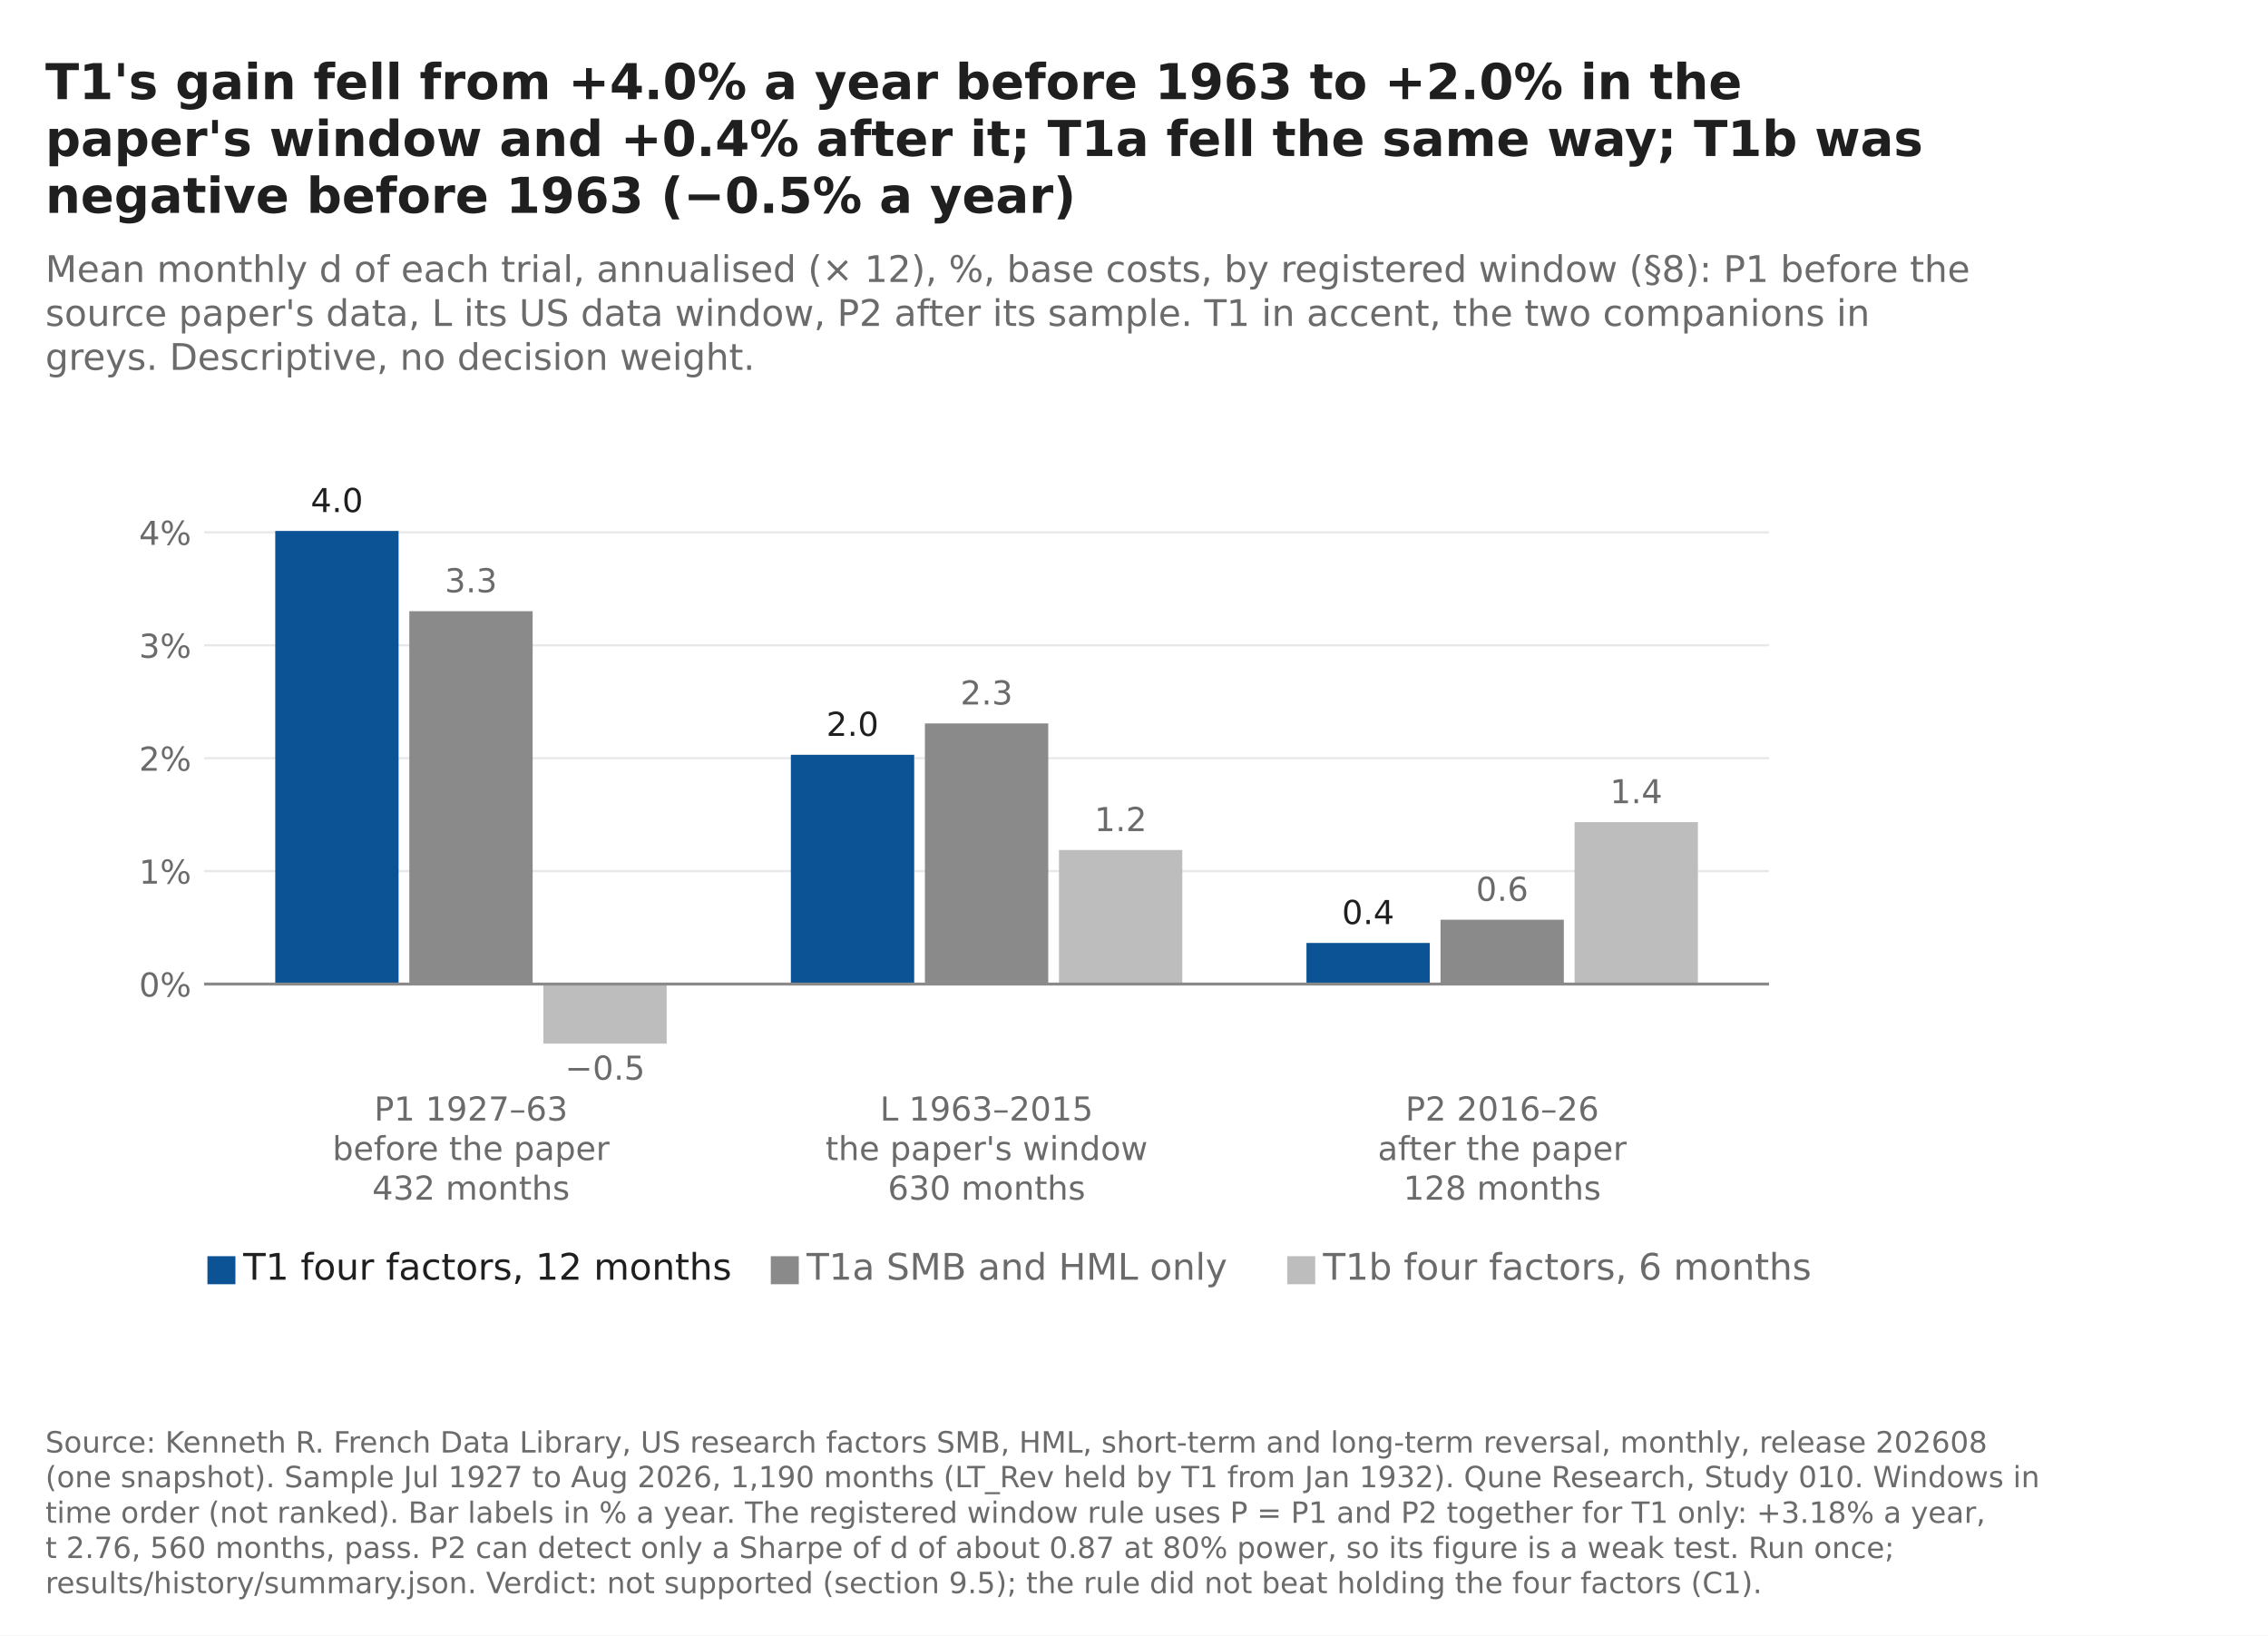
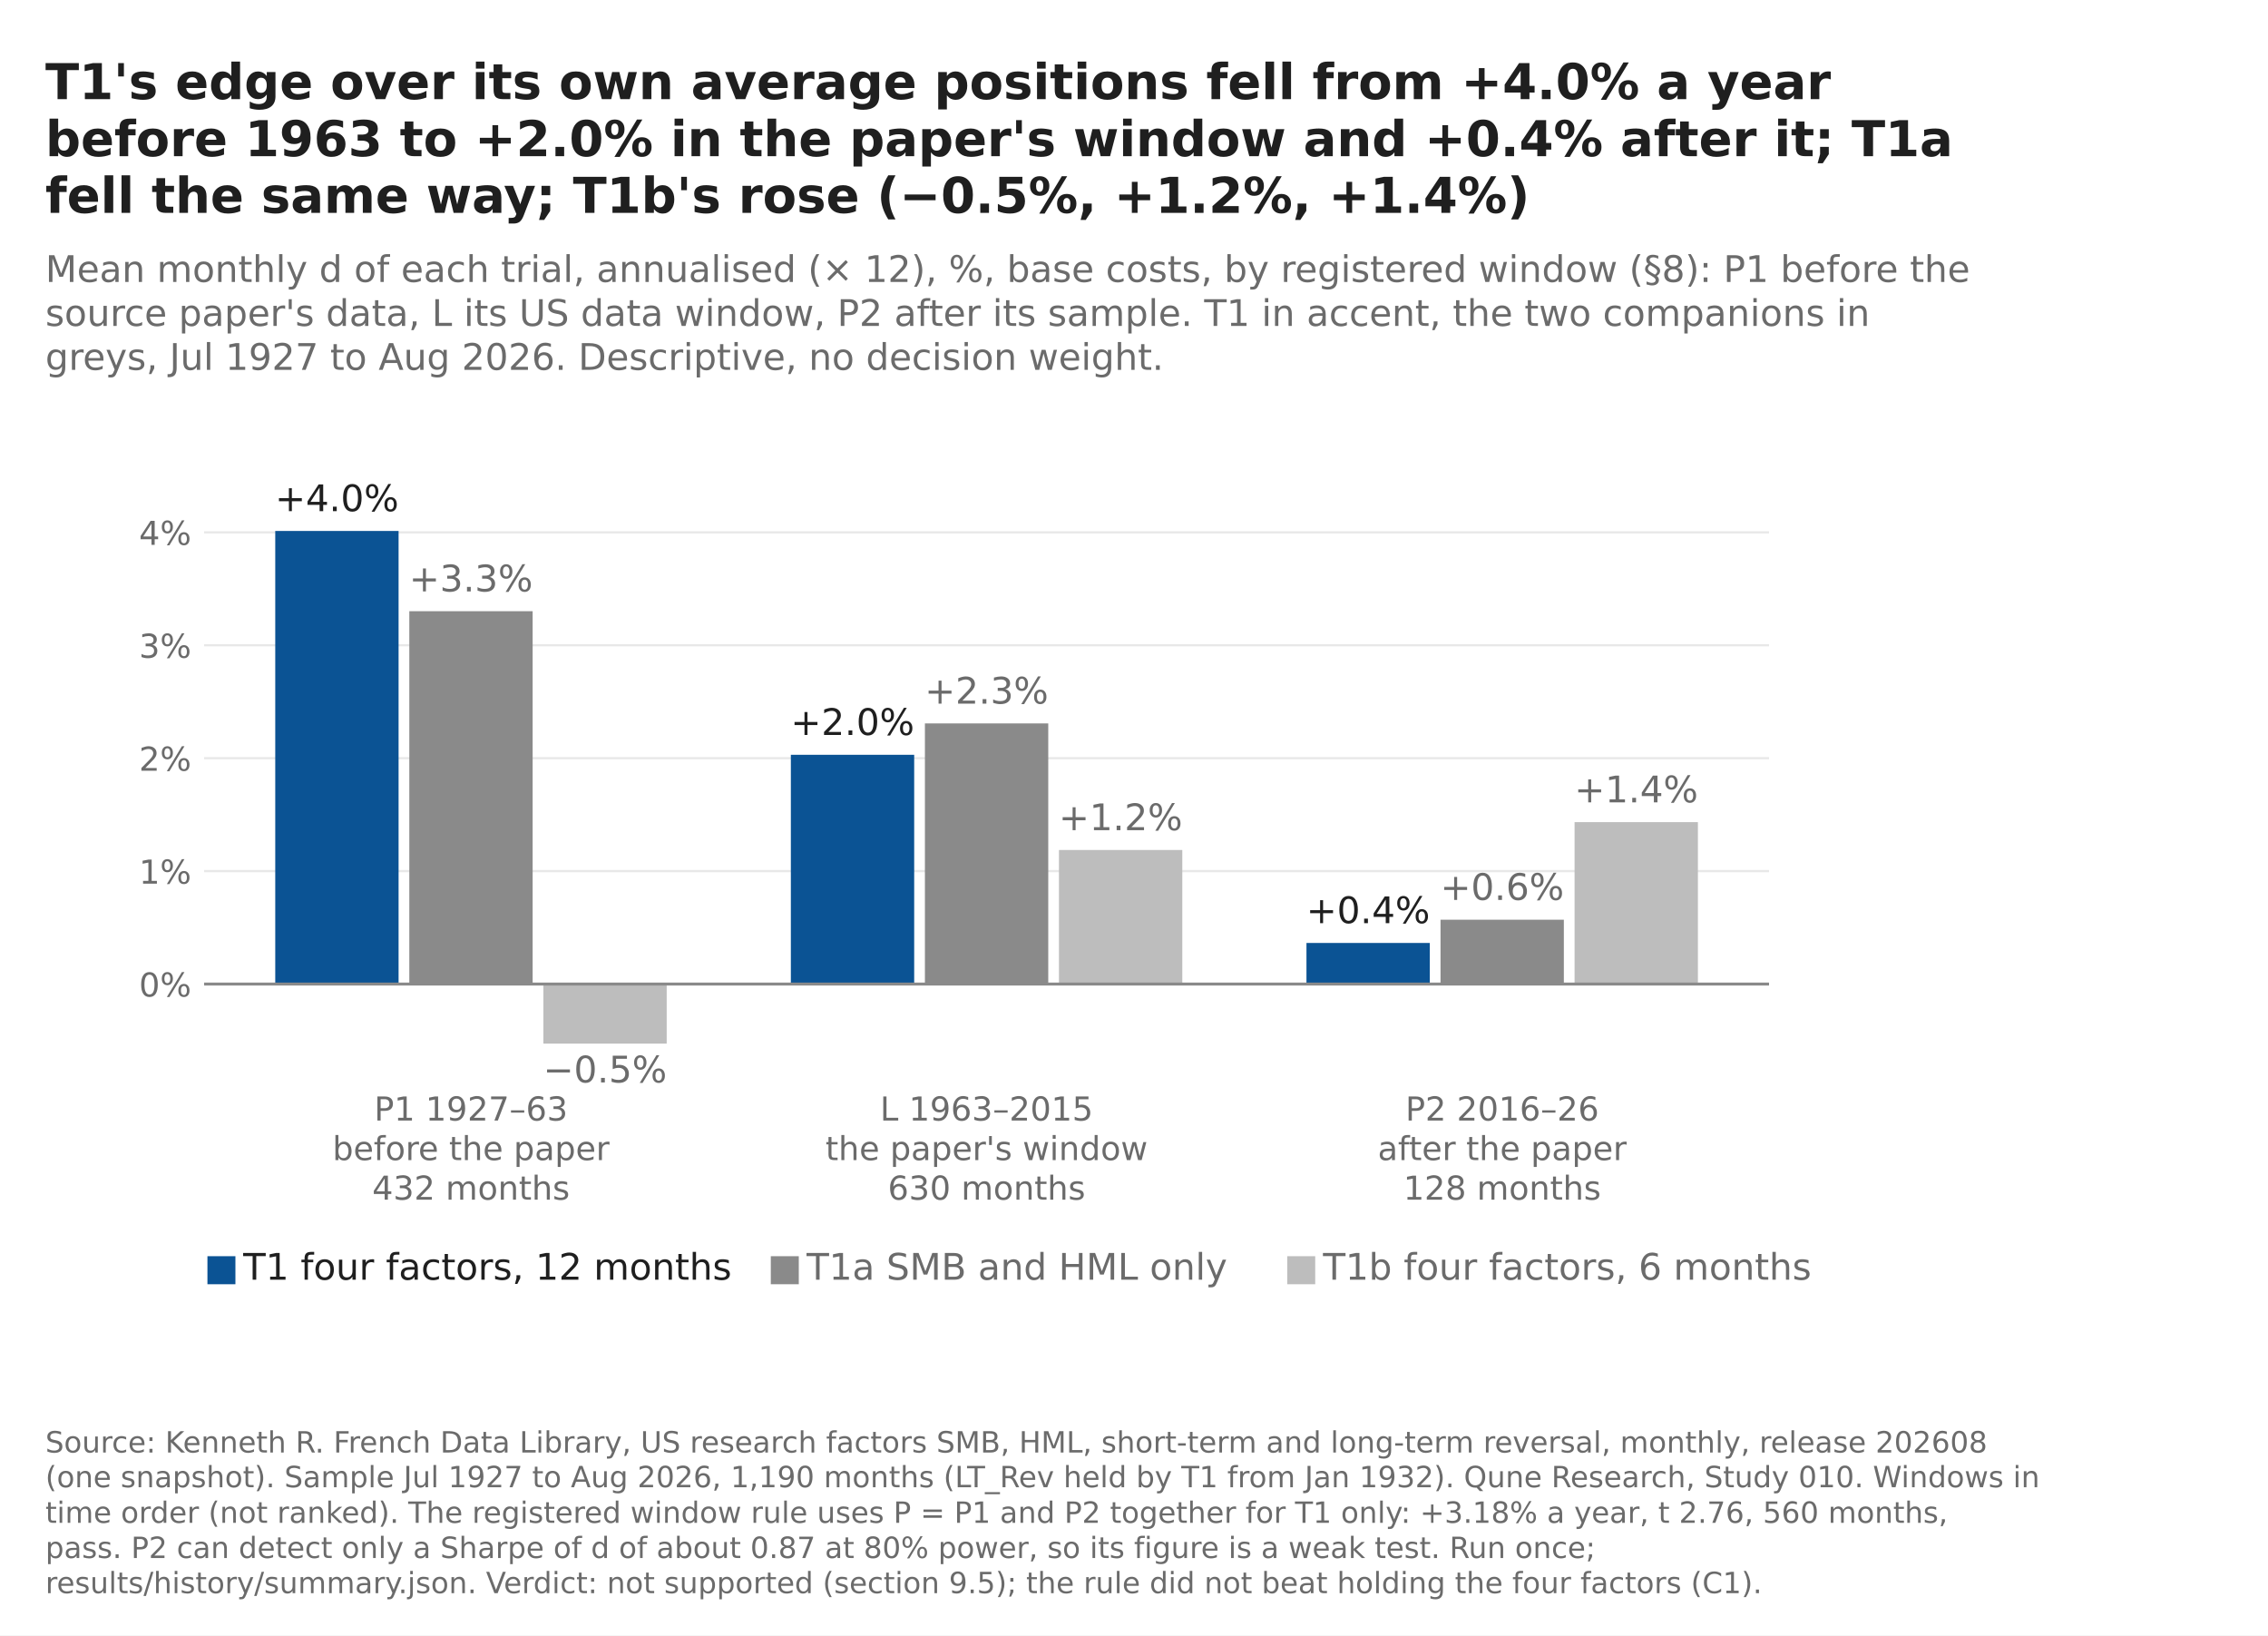
<svg xmlns="http://www.w3.org/2000/svg" width="619.2pt" height="446.4pt" viewBox="0 0 619.2 446.4" version="1.1">
  <defs>
    <style type="text/css">*{stroke-linejoin: round; stroke-linecap: butt}</style>
  </defs>
  <g id="figure_1">
    <g id="patch_1">
      <path d="M 0 446.4  L 619.2 446.4  L 619.2 0  L 0 0  z " style="fill: #ffffff" />
    </g>
    <g id="axes_1">
      <g id="patch_2">
        <path d="M 55.728 294.624  L 482.976 294.624  L 482.976 120.199  L 55.728 120.199  z " style="fill: #ffffff" />
      </g>
      <g id="matplotlib.axis_1">
        <g id="xtick_1">
          <g id="line2d_1" />
          <g id="text_1">
            <text style="font-size: 9px; font-family: 'DejaVu Sans', sans-serif; fill: #6b6b6b" transform="translate(102.1485 305.8628)">P1 1927–63</text>
            <text style="font-size: 9px; font-family: 'DejaVu Sans', sans-serif; fill: #6b6b6b" transform="translate(90.76564 316.6652)">before the paper</text>
            <text style="font-size: 9px; font-family: 'DejaVu Sans', sans-serif; fill: #6b6b6b" transform="translate(101.6156 327.4677)">432 months</text>
          </g>
        </g>
        <g id="xtick_2">
          <g id="line2d_2" />
          <g id="text_2">
            <text style="font-size: 9px; font-family: 'DejaVu Sans', sans-serif; fill: #6b6b6b" transform="translate(240.2595 305.8628)">L 1963–2015</text>
            <text style="font-size: 9px; font-family: 'DejaVu Sans', sans-serif; fill: #6b6b6b" transform="translate(225.3631 316.6652)">the paper's window</text>
            <text style="font-size: 9px; font-family: 'DejaVu Sans', sans-serif; fill: #6b6b6b" transform="translate(242.3836 327.4677)">630 months</text>
          </g>
        </g>
        <g id="xtick_3">
          <g id="line2d_3" />
          <g id="text_3">
            <text style="font-size: 9px; font-family: 'DejaVu Sans', sans-serif; fill: #6b6b6b" transform="translate(383.6847 305.8628)">P2 2016–26</text>
            <text style="font-size: 9px; font-family: 'DejaVu Sans', sans-serif; fill: #6b6b6b" transform="translate(376.1387 316.6652)">after the paper</text>
            <text style="font-size: 9px; font-family: 'DejaVu Sans', sans-serif; fill: #6b6b6b" transform="translate(383.1517 327.4677)">128 months</text>
          </g>
        </g>
      </g>
      <g id="matplotlib.axis_2">
        <g id="ytick_1">
          <g id="line2d_4">
            <path d="M 55.728 268.608  L 482.976 268.608  " clip-path="url(#pd8b25a69e9)" style="fill: none; stroke: #e8e8e8; stroke-width: 0.6; stroke-linecap: round" />
          </g>
          <g id="line2d_5" />
          <g id="text_4">
            <text style="font-size: 9px; font-family: 'DejaVu Sans', sans-serif; text-anchor: end; fill: #6b6b6b" x="52.228" y="272.027" transform="rotate(-0 52.228 272.0271)">0%</text>
          </g>
        </g>
        <g id="ytick_2">
          <g id="line2d_6">
            <path d="M 55.728 237.783  L 482.976 237.783  " clip-path="url(#pd8b25a69e9)" style="fill: none; stroke: #e8e8e8; stroke-width: 0.6; stroke-linecap: round" />
          </g>
          <g id="line2d_7" />
          <g id="text_5">
            <text style="font-size: 9px; font-family: 'DejaVu Sans', sans-serif; text-anchor: end; fill: #6b6b6b" x="52.228" y="241.202" transform="rotate(-0 52.228 241.2016)">1%</text>
          </g>
        </g>
        <g id="ytick_3">
          <g id="line2d_8">
            <path d="M 55.728 206.957  L 482.976 206.957  " clip-path="url(#pd8b25a69e9)" style="fill: none; stroke: #e8e8e8; stroke-width: 0.6; stroke-linecap: round" />
          </g>
          <g id="line2d_9" />
          <g id="text_6">
            <text style="font-size: 9px; font-family: 'DejaVu Sans', sans-serif; text-anchor: end; fill: #6b6b6b" x="52.228" y="210.376" transform="rotate(-0 52.228 210.3762)">2%</text>
          </g>
        </g>
        <g id="ytick_4">
          <g id="line2d_10">
            <path d="M 55.728 176.132  L 482.976 176.132  " clip-path="url(#pd8b25a69e9)" style="fill: none; stroke: #e8e8e8; stroke-width: 0.6; stroke-linecap: round" />
          </g>
          <g id="line2d_11" />
          <g id="text_7">
            <text style="font-size: 9px; font-family: 'DejaVu Sans', sans-serif; text-anchor: end; fill: #6b6b6b" x="52.228" y="179.551" transform="rotate(-0 52.228 179.5507)">3%</text>
          </g>
        </g>
        <g id="ytick_5">
          <g id="line2d_12">
            <path d="M 55.728 145.306  L 482.976 145.306  " clip-path="url(#pd8b25a69e9)" style="fill: none; stroke: #e8e8e8; stroke-width: 0.6; stroke-linecap: round" />
          </g>
          <g id="line2d_13" />
          <g id="text_8">
            <text style="font-size: 9px; font-family: 'DejaVu Sans', sans-serif; text-anchor: end; fill: #6b6b6b" x="52.228" y="148.725" transform="rotate(-0 52.228 148.7253)">4%</text>
          </g>
        </g>
      </g>
      <g id="patch_3">
        <path d="M 75.148 268.608  L 108.82 268.608  L 108.82 144.934  L 75.148 144.934  z " clip-path="url(#pd8b25a69e9)" style="fill: #0b5394" />
      </g>
      <g id="patch_4">
        <path d="M 215.916 268.608  L 249.588 268.608  L 249.588 206.029  L 215.916 206.029  z " clip-path="url(#pd8b25a69e9)" style="fill: #0b5394" />
      </g>
      <g id="patch_5">
        <path d="M 356.685 268.608  L 390.356 268.608  L 390.356 257.393  L 356.685 257.393  z " clip-path="url(#pd8b25a69e9)" style="fill: #0b5394" />
      </g>
      <g id="patch_6">
        <path d="M 111.748 268.608  L 145.42 268.608  L 145.42 166.835  L 111.748 166.835  z " clip-path="url(#pd8b25a69e9)" style="fill: #8a8a8a" />
      </g>
      <g id="patch_7">
        <path d="M 252.516 268.608  L 286.188 268.608  L 286.188 197.467  L 252.516 197.467  z " clip-path="url(#pd8b25a69e9)" style="fill: #8a8a8a" />
      </g>
      <g id="patch_8">
        <path d="M 393.284 268.608  L 426.956 268.608  L 426.956 251.049  L 393.284 251.049  z " clip-path="url(#pd8b25a69e9)" style="fill: #8a8a8a" />
      </g>
      <g id="patch_9">
        <path d="M 148.348 268.608  L 182.019 268.608  L 182.019 284.868  L 148.348 284.868  z " clip-path="url(#pd8b25a69e9)" style="fill: #bdbdbd" />
      </g>
      <g id="patch_10">
        <path d="M 289.116 268.608  L 322.788 268.608  L 322.788 232.015  L 289.116 232.015  z " clip-path="url(#pd8b25a69e9)" style="fill: #bdbdbd" />
      </g>
      <g id="patch_11">
        <path d="M 429.884 268.608  L 463.556 268.608  L 463.556 224.413  L 429.884 224.413  z " clip-path="url(#pd8b25a69e9)" style="fill: #bdbdbd" />
      </g>
      <g id="line2d_14">
        <path d="M 55.728 268.608  L 482.976 268.608  " clip-path="url(#pd8b25a69e9)" style="fill: none; stroke: #8a8a8a; stroke-width: 0.8; stroke-linecap: round" />
      </g>
      <g id="text_9">
-         <text style="font-size: 9px; font-family: 'DejaVu Sans', sans-serif; text-anchor: middle; fill: #1f1f1f" x="91.984" y="139.772" transform="rotate(-0 91.98422 139.7717)">4.0</text>
+         <text style="font-size: 10px; font-family: 'DejaVu Sans', sans-serif; text-anchor: middle; fill: #1f1f1f" x="91.984" y="139.532" transform="rotate(-0 91.98422 139.5315)">+4.0%</text>
      </g>
      <g id="text_10">
-         <text style="font-size: 9px; font-family: 'DejaVu Sans', sans-serif; text-anchor: middle; fill: #1f1f1f" x="232.752" y="200.867" transform="rotate(-0 232.7523 200.8666)">2.0</text>
+         <text style="font-size: 10px; font-family: 'DejaVu Sans', sans-serif; text-anchor: middle; fill: #1f1f1f" x="232.752" y="200.626" transform="rotate(-0 232.7523 200.6264)">+2.0%</text>
      </g>
      <g id="text_11">
-         <text style="font-size: 9px; font-family: 'DejaVu Sans', sans-serif; text-anchor: middle; fill: #1f1f1f" x="373.52" y="252.231" transform="rotate(-0 373.5204 252.2307)">0.4</text>
+         <text style="font-size: 10px; font-family: 'DejaVu Sans', sans-serif; text-anchor: middle; fill: #1f1f1f" x="373.52" y="251.99" transform="rotate(-0 373.5204 251.9905)">+0.4%</text>
      </g>
      <g id="text_12">
-         <text style="font-size: 9px; font-family: 'DejaVu Sans', sans-serif; text-anchor: middle; fill: #6b6b6b" x="128.584" y="161.673" transform="rotate(-0 128.5839 161.6731)">3.3</text>
+         <text style="font-size: 10px; font-family: 'DejaVu Sans', sans-serif; text-anchor: middle; fill: #6b6b6b" x="128.584" y="161.433" transform="rotate(-0 128.5839 161.4329)">+3.3%</text>
      </g>
      <g id="text_13">
-         <text style="font-size: 9px; font-family: 'DejaVu Sans', sans-serif; text-anchor: middle; fill: #6b6b6b" x="269.352" y="192.304" transform="rotate(-0 269.352 192.3044)">2.3</text>
+         <text style="font-size: 10px; font-family: 'DejaVu Sans', sans-serif; text-anchor: middle; fill: #6b6b6b" x="269.352" y="192.064" transform="rotate(-0 269.352 192.0642)">+2.3%</text>
      </g>
      <g id="text_14">
-         <text style="font-size: 9px; font-family: 'DejaVu Sans', sans-serif; text-anchor: middle; fill: #6b6b6b" x="410.12" y="245.887" transform="rotate(-0 410.1201 245.8867)">0.6</text>
+         <text style="font-size: 10px; font-family: 'DejaVu Sans', sans-serif; text-anchor: middle; fill: #6b6b6b" x="410.12" y="245.646" transform="rotate(-0 410.1201 245.6465)">+0.6%</text>
      </g>
      <g id="text_15">
-         <text style="font-size: 9px; font-family: 'DejaVu Sans', sans-serif; text-anchor: middle; fill: #6b6b6b" x="165.184" y="294.706" transform="rotate(-0 165.1836 294.7059)">−0.5</text>
+         <text style="font-size: 10px; font-family: 'DejaVu Sans', sans-serif; text-anchor: middle; fill: #6b6b6b" x="165.184" y="295.466" transform="rotate(-0 165.1836 295.4657)">−0.5%</text>
      </g>
      <g id="text_16">
-         <text style="font-size: 9px; font-family: 'DejaVu Sans', sans-serif; text-anchor: middle; fill: #6b6b6b" x="305.952" y="226.853" transform="rotate(-0 305.9517 226.853)">1.2</text>
+         <text style="font-size: 10px; font-family: 'DejaVu Sans', sans-serif; text-anchor: middle; fill: #6b6b6b" x="305.952" y="226.613" transform="rotate(-0 305.9517 226.6127)">+1.2%</text>
      </g>
      <g id="text_17">
-         <text style="font-size: 9px; font-family: 'DejaVu Sans', sans-serif; text-anchor: middle; fill: #6b6b6b" x="446.72" y="219.251" transform="rotate(-0 446.7198 219.2513)">1.4</text>
+         <text style="font-size: 10px; font-family: 'DejaVu Sans', sans-serif; text-anchor: middle; fill: #6b6b6b" x="446.72" y="219.011" transform="rotate(-0 446.7198 219.0111)">+1.4%</text>
      </g>
      <g id="text_18">
        <text style="font-size: 10px; font-family: 'DejaVu Sans', sans-serif; text-anchor: start; fill: #0b5394" x="55.728" y="349.316" transform="rotate(-0 55.728 349.3164)">■</text>
      </g>
      <g id="text_19">
        <text style="font-size: 10px; font-family: 'DejaVu Sans', sans-serif; text-anchor: start; fill: #1f1f1f" x="66.409" y="349.317" transform="rotate(-0 66.4092 349.3172)">T1 four factors, 12 months</text>
      </g>
      <g id="text_20">
        <text style="font-size: 10px; font-family: 'DejaVu Sans', sans-serif; text-anchor: start; fill: #8a8a8a" x="209.537" y="349.316" transform="rotate(-0 209.5373 349.3164)">■</text>
      </g>
      <g id="text_21">
        <text style="font-size: 10px; font-family: 'DejaVu Sans', sans-serif; text-anchor: start; fill: #6b6b6b" x="220.218" y="349.317" transform="rotate(-0 220.2185 349.3172)">T1a SMB and HML only</text>
      </g>
      <g id="text_22">
        <text style="font-size: 10px; font-family: 'DejaVu Sans', sans-serif; text-anchor: start; fill: #bdbdbd" x="350.529" y="349.316" transform="rotate(-0 350.5291 349.3164)">■</text>
      </g>
      <g id="text_23">
        <text style="font-size: 10px; font-family: 'DejaVu Sans', sans-serif; text-anchor: start; fill: #6b6b6b" x="361.21" y="349.317" transform="rotate(-0 361.2103 349.3172)">T1b four factors, 6 months</text>
      </g>
    </g>
    <g id="qune-title">
-       <text style="font-weight: 700; font-size: 13.5px; font-family: 'DejaVu Sans', sans-serif; fill: #1f1f1f" transform="translate(12.384 27.05892)">T1's gain fell from +4.0% a year before 1963 to +2.0% in the</text>
-       <text style="font-weight: 700; font-size: 13.5px; font-family: 'DejaVu Sans', sans-serif; fill: #1f1f1f" transform="translate(12.384 42.58392)">paper's window and +0.4% after it; T1a fell the same way; T1b was</text>
-       <text style="font-weight: 700; font-size: 13.5px; font-family: 'DejaVu Sans', sans-serif; fill: #1f1f1f" transform="translate(12.384 58.10892)">negative before 1963 (−0.5% a year)</text>
+       <text style="font-weight: 700; font-size: 13.5px; font-family: 'DejaVu Sans', sans-serif; fill: #1f1f1f" transform="translate(12.384 27.05892)">T1's edge over its own average positions fell from +4.0% a year</text>
+       <text style="font-weight: 700; font-size: 13.5px; font-family: 'DejaVu Sans', sans-serif; fill: #1f1f1f" transform="translate(12.384 42.63666)">before 1963 to +2.0% in the paper's window and +0.4% after it; T1a</text>
+       <text style="font-weight: 700; font-size: 13.5px; font-family: 'DejaVu Sans', sans-serif; fill: #1f1f1f" transform="translate(12.384 58.10892)">fell the same way; T1b's rose (−0.5%, +1.2%, +1.4%)</text>
    </g>
    <g id="qune-subtitle">
      <text style="font-size: 10px; font-family: 'DejaVu Sans', sans-serif; fill: #6b6b6b" transform="translate(12.384 76.95838)">Mean monthly d of each trial, annualised (× 12), %, base costs, by registered window (§8): P1 before the</text>
      <text style="font-size: 10px; font-family: 'DejaVu Sans', sans-serif; fill: #6b6b6b" transform="translate(12.384 88.95838)">source paper's data, L its US data window, P2 after its sample. T1 in accent, the two companions in</text>
-       <text style="font-size: 10px; font-family: 'DejaVu Sans', sans-serif; fill: #6b6b6b" transform="translate(12.384 100.9584)">greys. Descriptive, no decision weight.</text>
+       <text style="font-size: 10px; font-family: 'DejaVu Sans', sans-serif; fill: #6b6b6b" transform="translate(12.384 100.9584)">greys, Jul 1927 to Aug 2026. Descriptive, no decision weight.</text>
    </g>
    <g id="qune-source-line">
      <text style="font-size: 8px; font-family: 'DejaVu Sans', sans-serif; fill: #6b6b6b" transform="translate(12.384 396.4795)">Source: Kenneth R. French Data Library, US research factors SMB, HML, short-term and long-term reversal, monthly, release 202608</text>
      <text style="font-size: 8px; font-family: 'DejaVu Sans', sans-serif; fill: #6b6b6b" transform="translate(12.384 405.9683)">(one snapshot). Sample Jul 1927 to Aug 2026, 1,190 months (LT_Rev held by T1 from Jan 1932). Qune Research, Study 010. Windows in</text>
-       <text style="font-size: 8px; font-family: 'DejaVu Sans', sans-serif; fill: #6b6b6b" transform="translate(12.384 415.6795)">time order (not ranked). Bar labels in % a year. The registered window rule uses P = P1 and P2 together for T1 only: +3.18% a year,</text>
-       <text style="font-size: 8px; font-family: 'DejaVu Sans', sans-serif; fill: #6b6b6b" transform="translate(12.384 425.2795)">t 2.76, 560 months, pass. P2 can detect only a Sharpe of d of about 0.87 at 80% power, so its figure is a weak test. Run once;</text>
+       <text style="font-size: 8px; font-family: 'DejaVu Sans', sans-serif; fill: #6b6b6b" transform="translate(12.384 415.6795)">time order (not ranked). The registered window rule uses P = P1 and P2 together for T1 only: +3.18% a year, t 2.76, 560 months,</text>
+       <text style="font-size: 8px; font-family: 'DejaVu Sans', sans-serif; fill: #6b6b6b" transform="translate(12.384 425.2795)">pass. P2 can detect only a Sharpe of d of about 0.87 at 80% power, so its figure is a weak test. Run once;</text>
      <text style="font-size: 8px; font-family: 'DejaVu Sans', sans-serif; fill: #6b6b6b" transform="translate(12.384 434.8795)">results/history/summary.json. Verdict: not supported (section 9.5); the rule did not beat holding the four factors (C1).</text>
    </g>
  </g>
  <defs>
    <clipPath id="pd8b25a69e9">
      <rect x="55.728" y="120.199" width="427.248" height="174.425" />
    </clipPath>
  </defs>
</svg>
